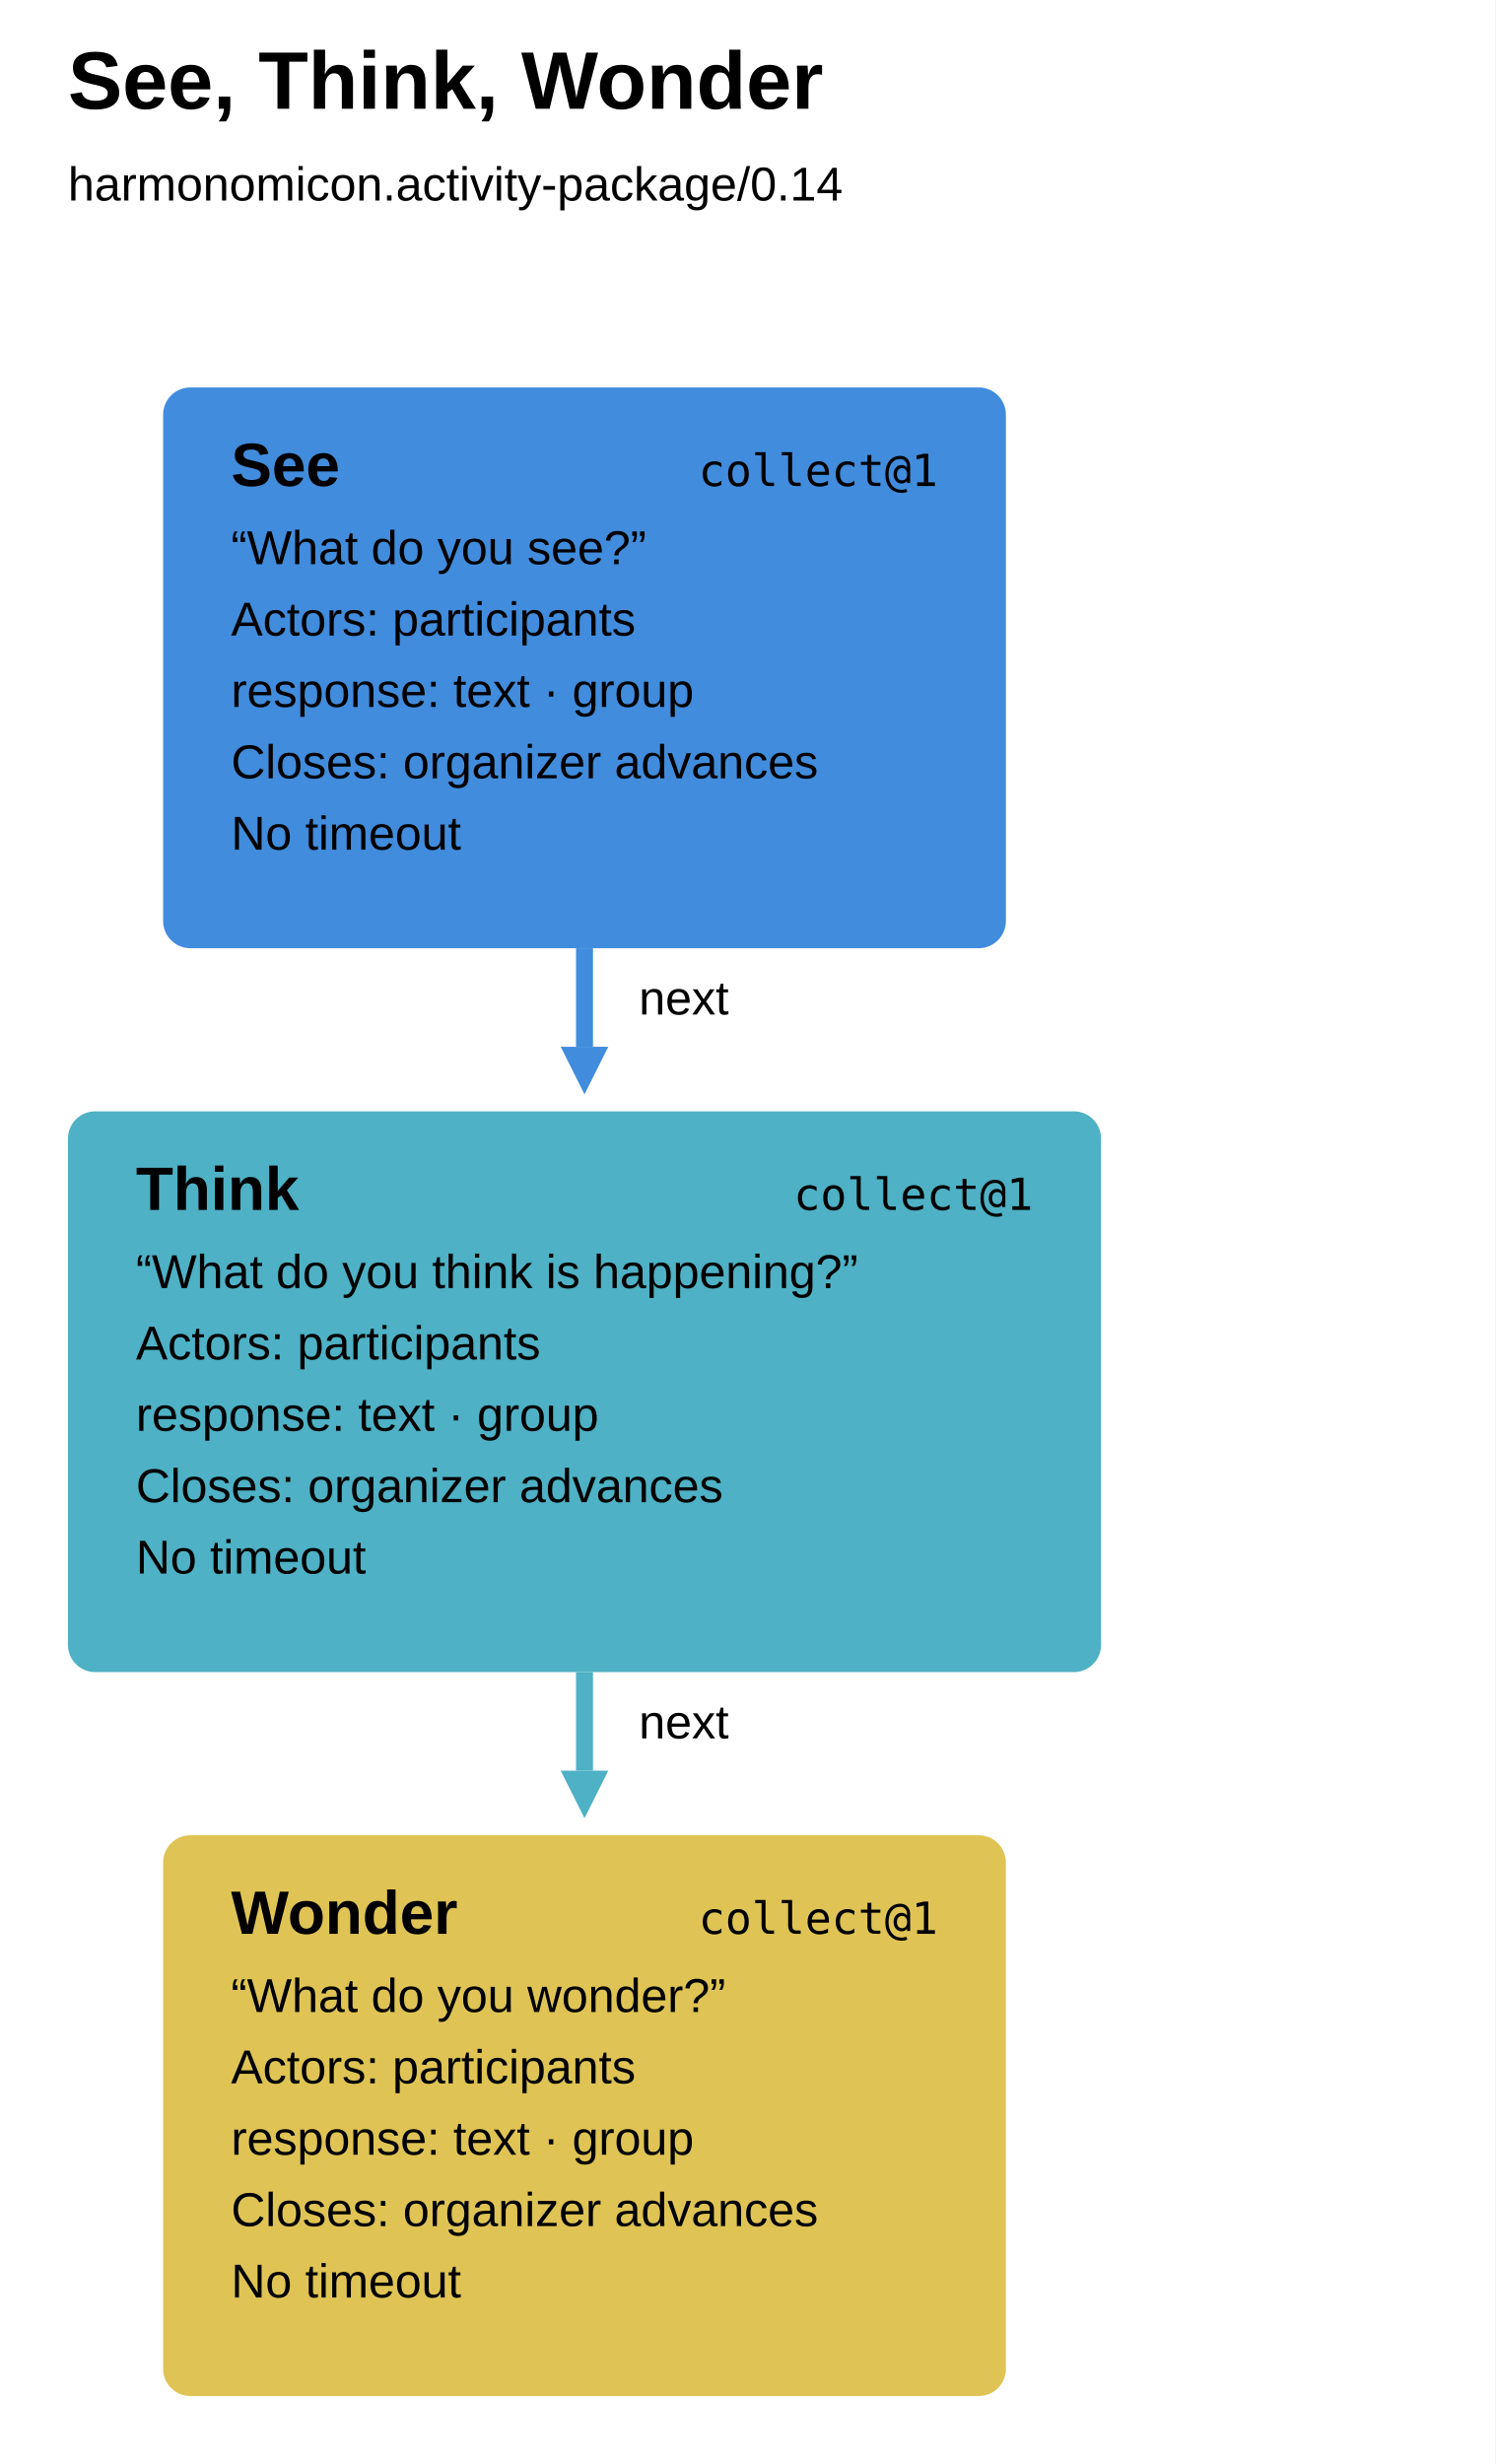
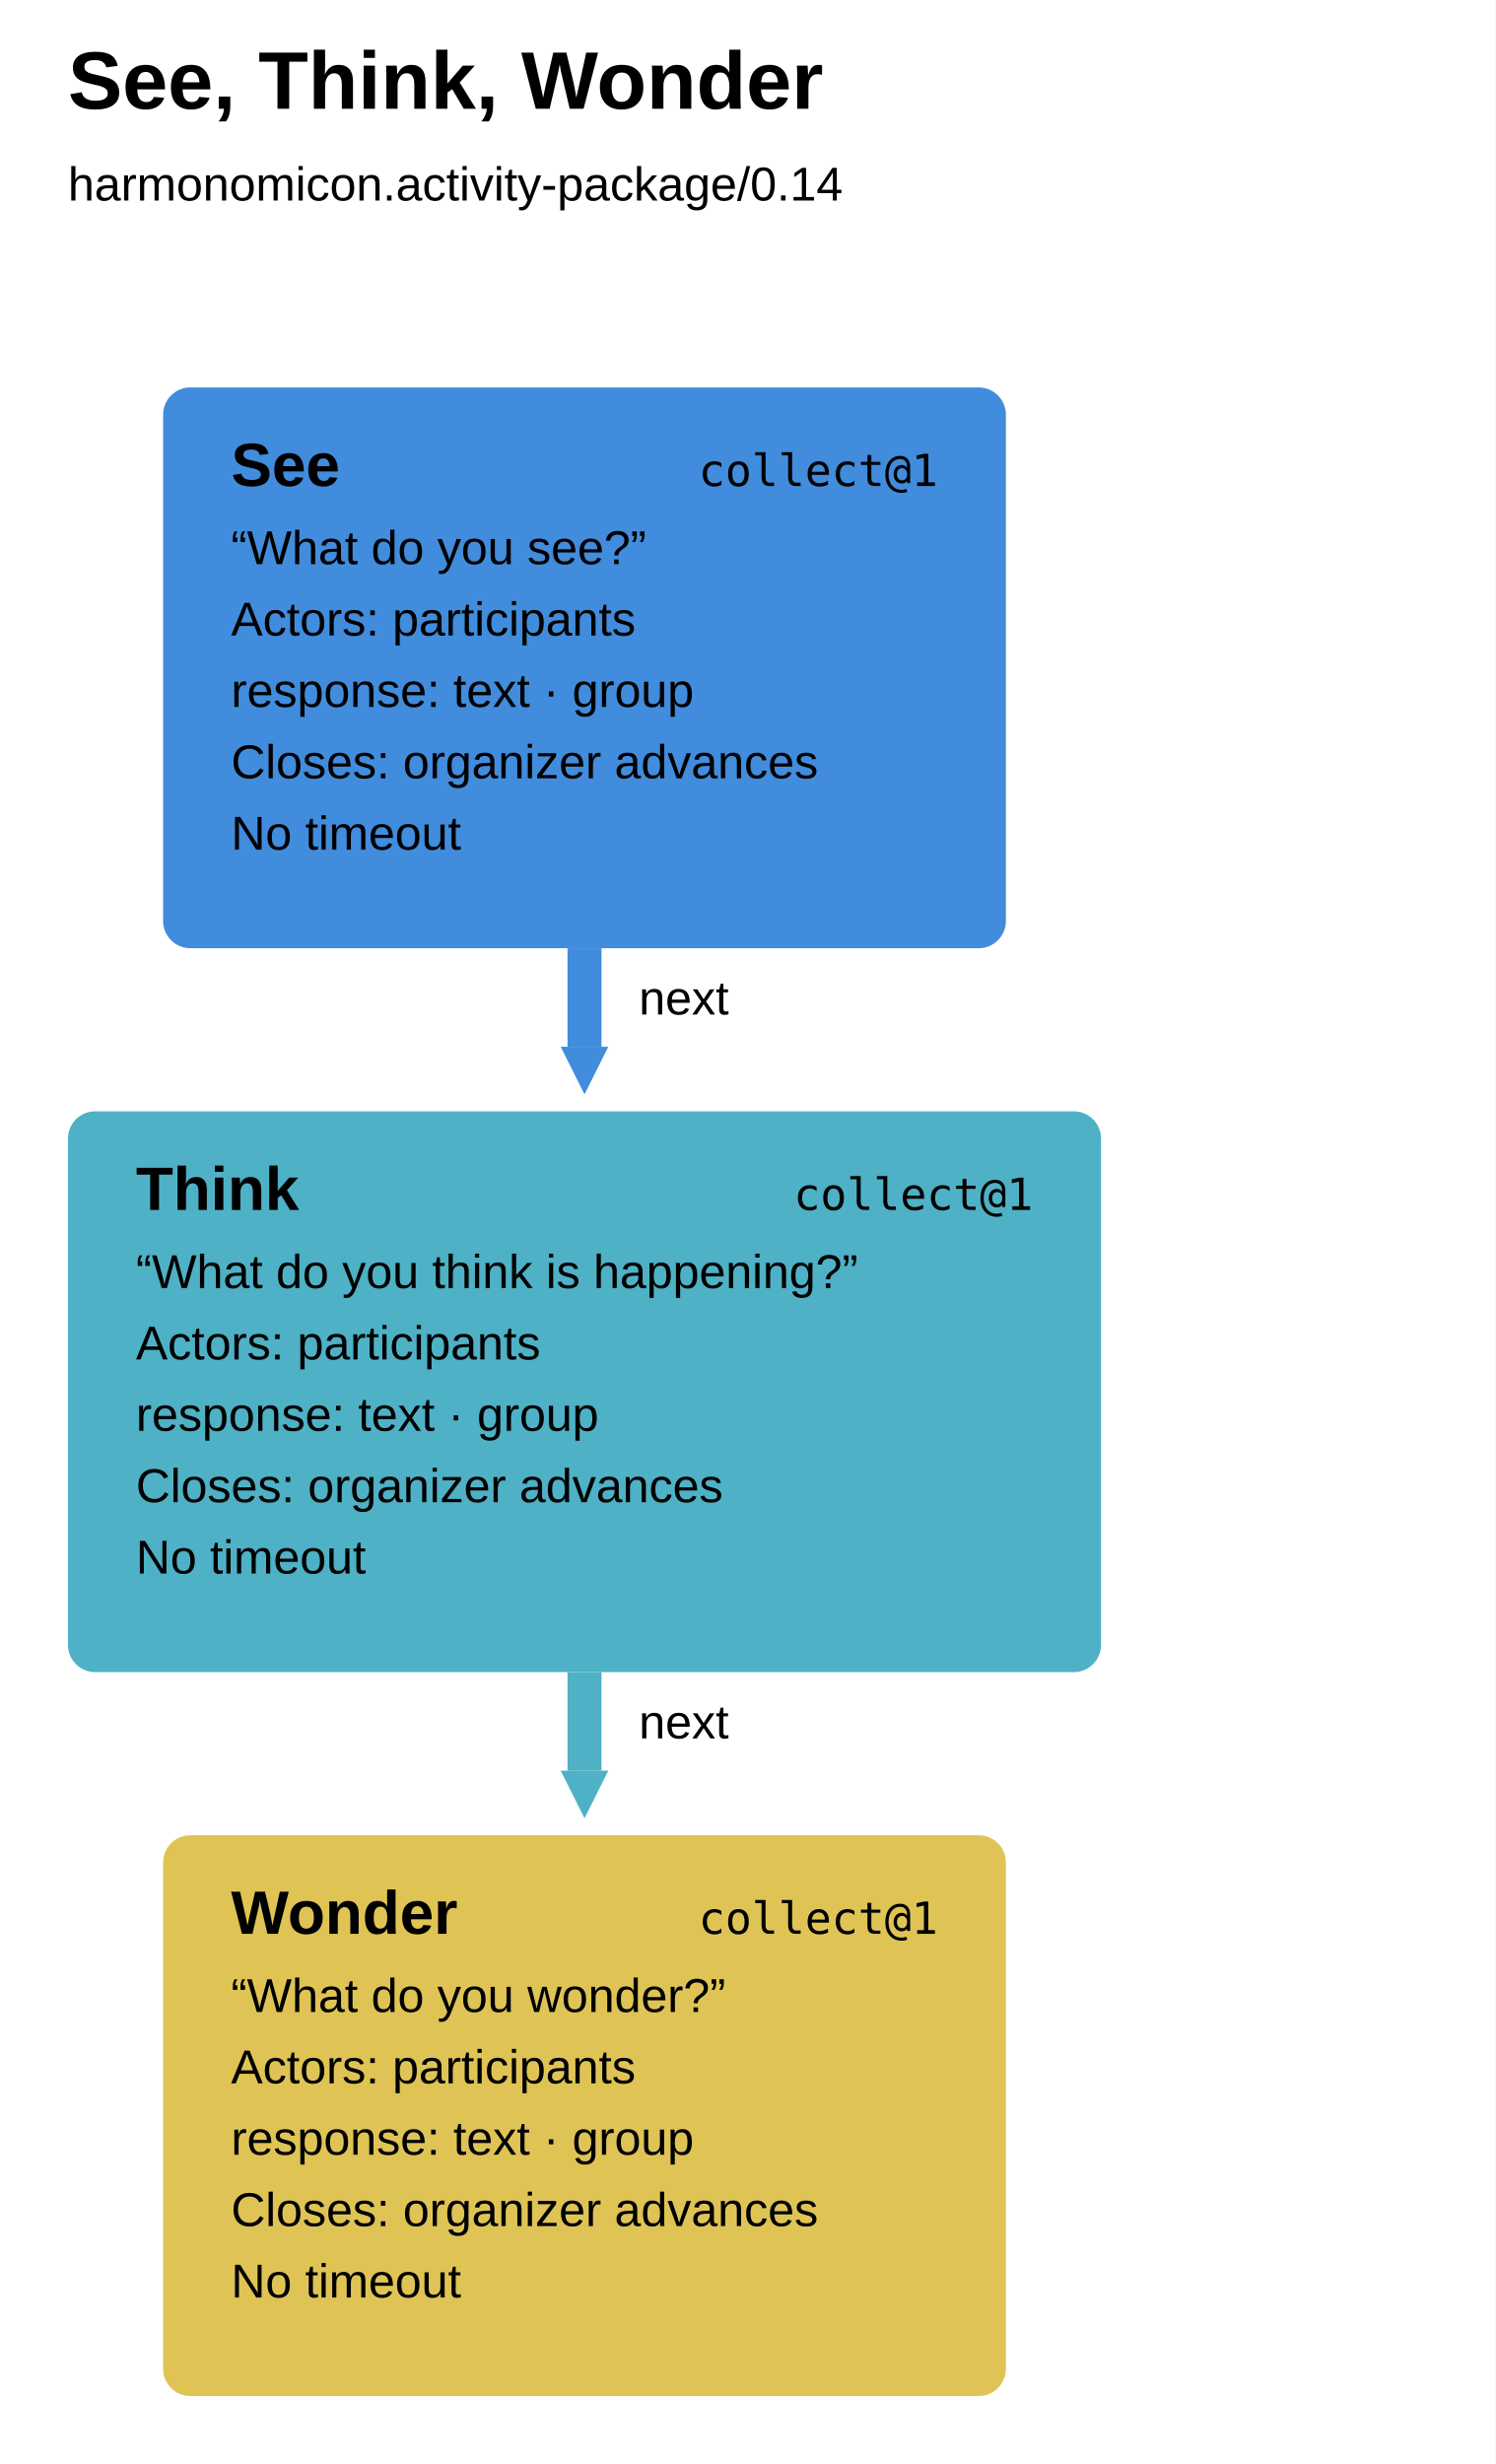
<svg xmlns="http://www.w3.org/2000/svg" width="440" height="725" viewBox="0 0 440 725" aria-label="See, Think, Wonder runbook" style="font-family:Arial,sans-serif;fill:black">
  <defs>
    <marker id="arrow-0" markerUnits="userSpaceOnUse" markerWidth="14" markerHeight="14" refX="0" refY="7" orient="auto">
      <path d="M0 0L14 7L0 14Z" fill="#418cdc" />
    </marker>
    <marker id="arrow-1" markerUnits="userSpaceOnUse" markerWidth="14" markerHeight="14" refX="0" refY="7" orient="auto">
      <path d="M0 0L14 7L0 14Z" fill="#4eb1c5" />
    </marker>
  </defs>
  <rect width="100%" height="100%" fill="white" />
  <text x="20" y="32" font-size="24" font-weight="700">See, Think, Wonder</text>
  <text x="20" y="59" font-size="14">harmonomicon.activity-package/0.14</text>
  <g data-step="see" tabindex="0" role="button" aria-label="see collect@1">
    <rect x="48" y="114" width="248" height="165" rx="8" fill="#418cdc" />
    <text x="68" y="143" font-weight="700" font-size="18">See</text>
    <text x="276" y="143" text-anchor="end" font-family="ui-monospace, SFMono-Regular, Menlo, Consolas, monospace" font-size="13">collect@1</text>
    <text x="68" y="166" font-size="14">“What do you see?”</text>
    <text x="68" y="187" font-size="14">Actors: participants</text>
    <text x="68" y="208" font-size="14">response: text · group</text>
    <text x="68" y="229" font-size="14">Closes: organizer advances</text>
    <text x="68" y="250" font-size="14">No timeout</text>
  </g>
  <g data-step="think" tabindex="0" role="button" aria-label="think collect@1">
    <rect x="20" y="327" width="304" height="165" rx="8" fill="#4eb1c5" />
    <text x="40" y="356" font-weight="700" font-size="18">Think</text>
    <text x="304" y="356" text-anchor="end" font-family="ui-monospace, SFMono-Regular, Menlo, Consolas, monospace" font-size="13">collect@1</text>
    <text x="40" y="379" font-size="14">“What do you think is happening?”</text>
    <text x="40" y="400" font-size="14">Actors: participants</text>
    <text x="40" y="421" font-size="14">response: text · group</text>
    <text x="40" y="442" font-size="14">Closes: organizer advances</text>
    <text x="40" y="463" font-size="14">No timeout</text>
  </g>
  <g data-step="wonder" tabindex="0" role="button" aria-label="wonder collect@1">
    <rect x="48" y="540" width="248" height="165" rx="8" fill="#dfc455" />
    <text x="68" y="569" font-weight="700" font-size="18">Wonder</text>
    <text x="276" y="569" text-anchor="end" font-family="ui-monospace, SFMono-Regular, Menlo, Consolas, monospace" font-size="13">collect@1</text>
    <text x="68" y="592" font-size="14">“What do you wonder?”</text>
    <text x="68" y="613" font-size="14">Actors: participants</text>
    <text x="68" y="634" font-size="14">response: text · group</text>
    <text x="68" y="655" font-size="14">Closes: organizer advances</text>
    <text x="68" y="676" font-size="14">No timeout</text>
  </g>
-   <path d="M 172 279 L 172 308" fill="none" stroke="#418cdc" stroke-width="5" marker-end="url(#arrow-0)" />
+   <path d="M 172 279 L 172 308" fill="none" stroke="#418cdc" stroke-width="10" marker-end="url(#arrow-0)" />
  <text x="188" y="298.5" font-size="14">next</text>
-   <path d="M 172 492 L 172 521" fill="none" stroke="#4eb1c5" stroke-width="5" marker-end="url(#arrow-1)" />
+   <path d="M 172 492 L 172 521" fill="none" stroke="#4eb1c5" stroke-width="10" marker-end="url(#arrow-1)" />
  <text x="188" y="511.5" font-size="14">next</text>
</svg>
